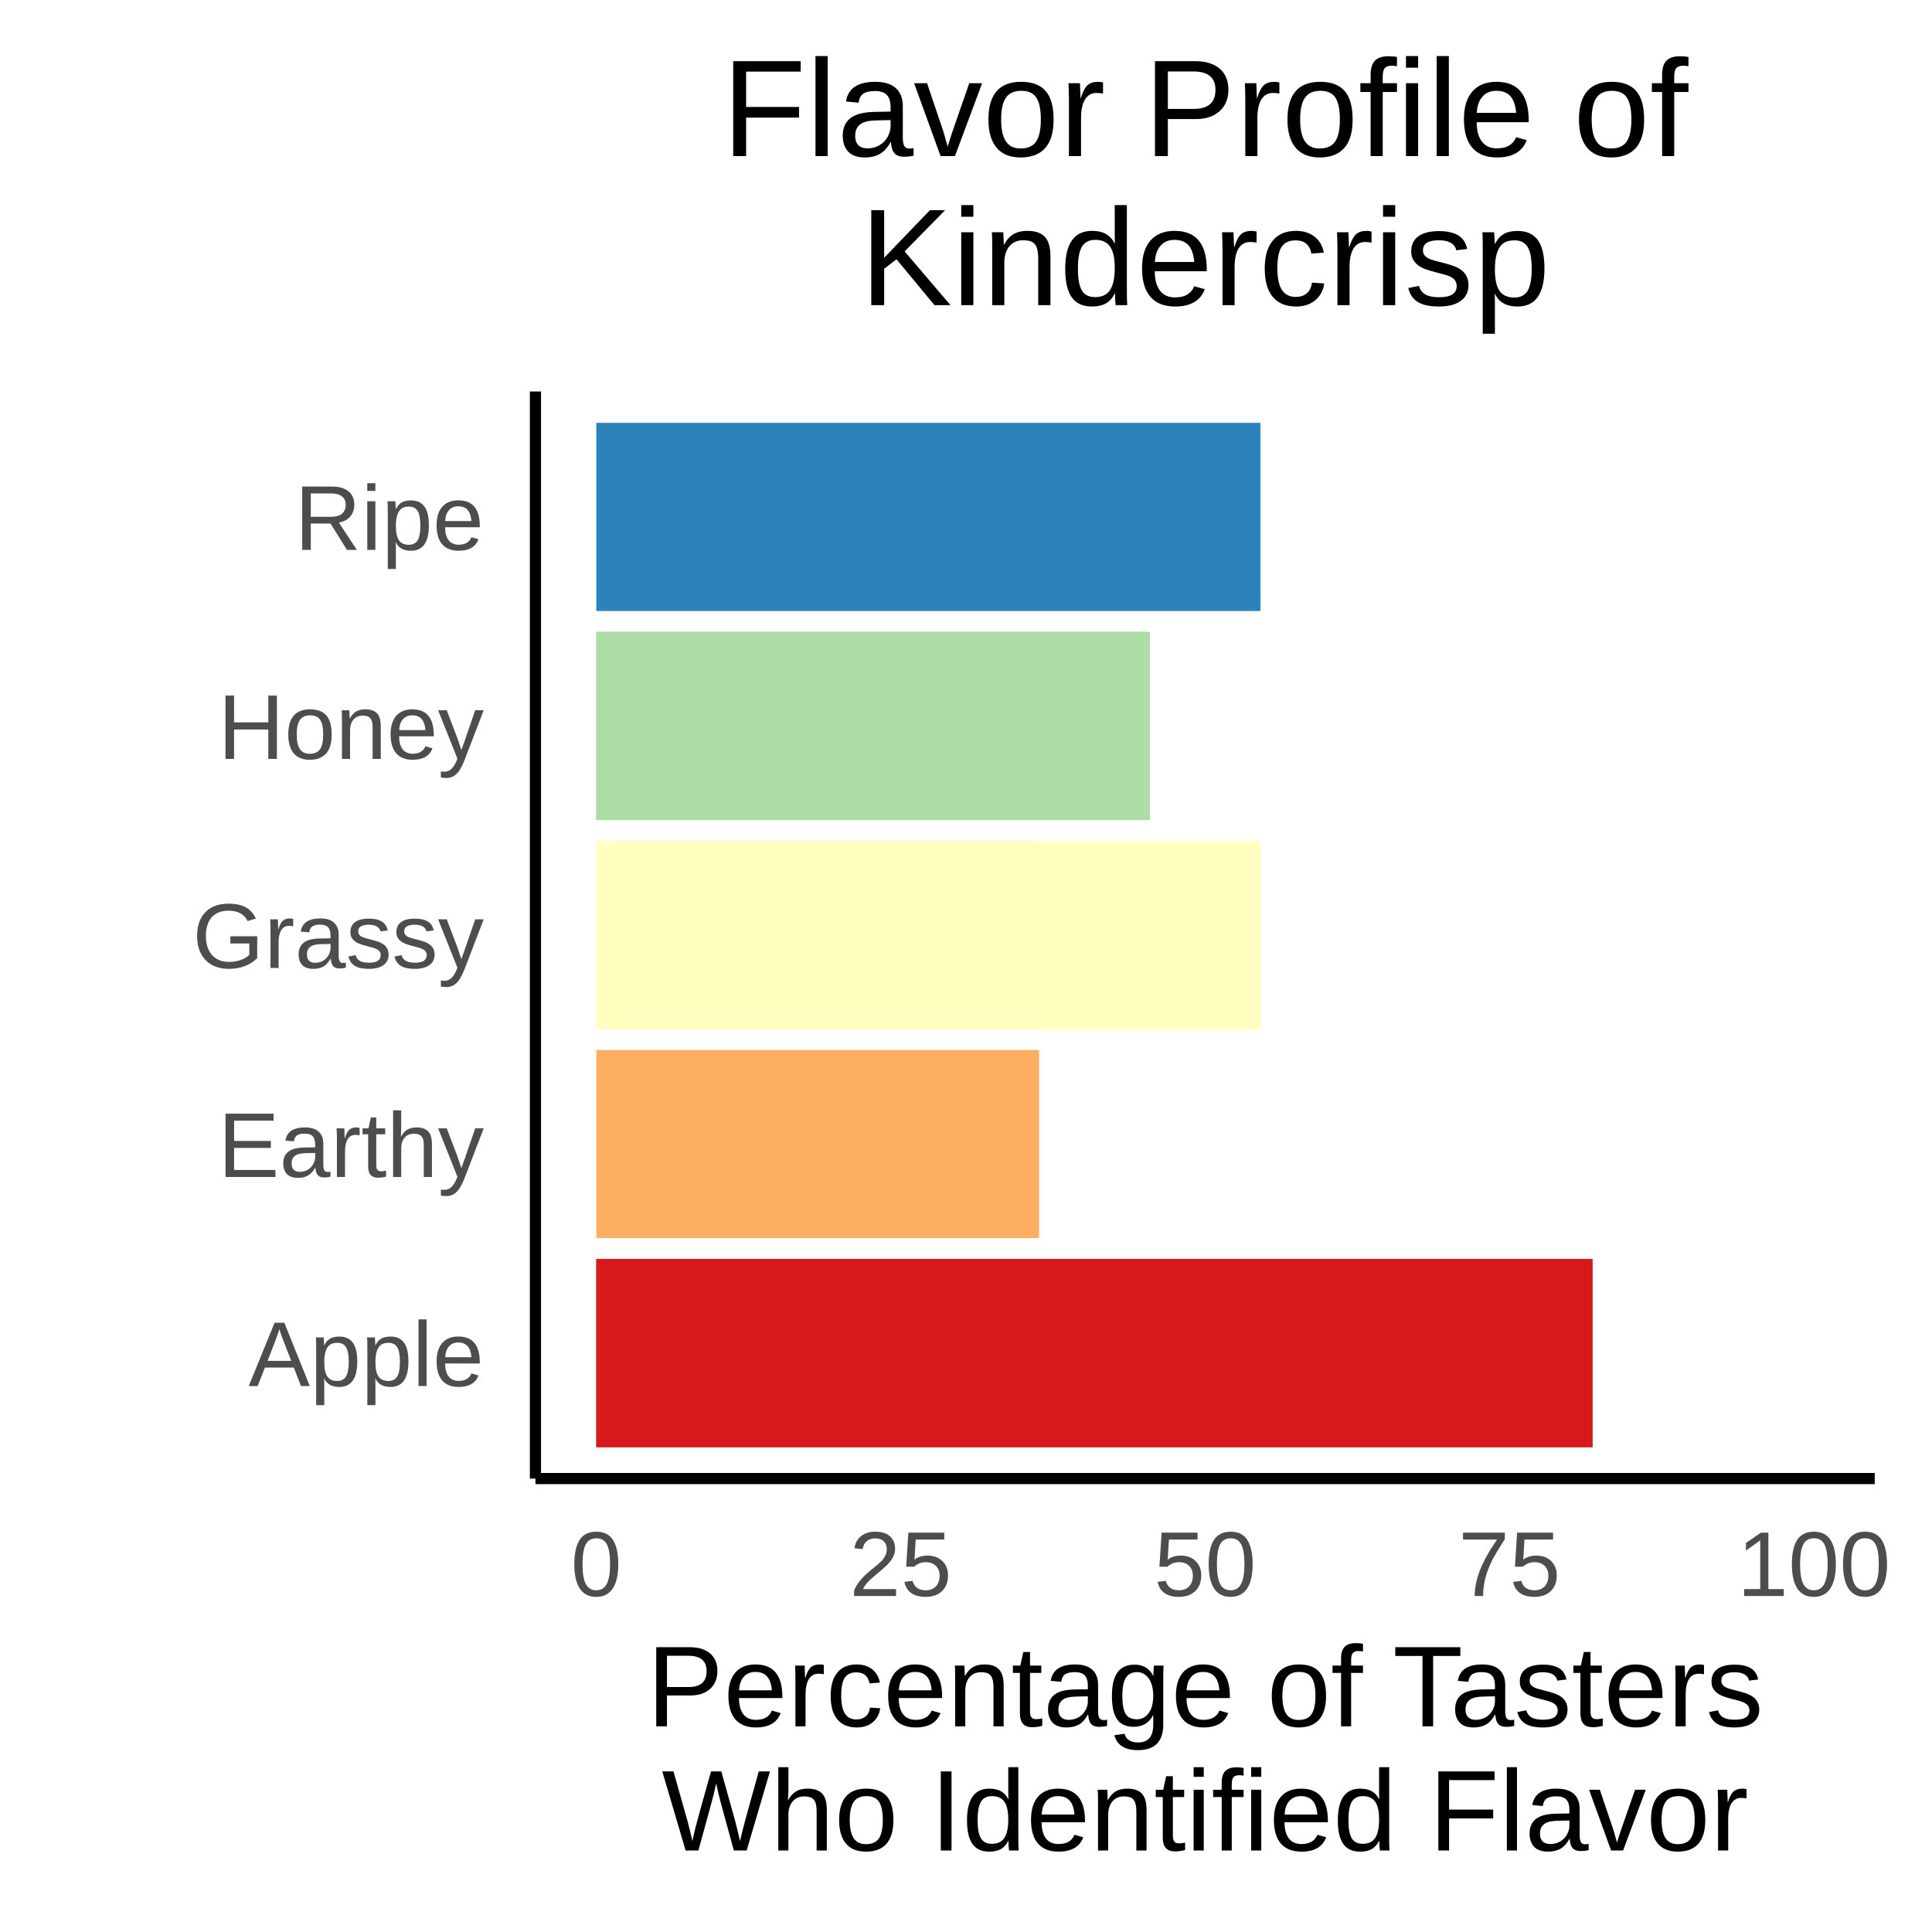
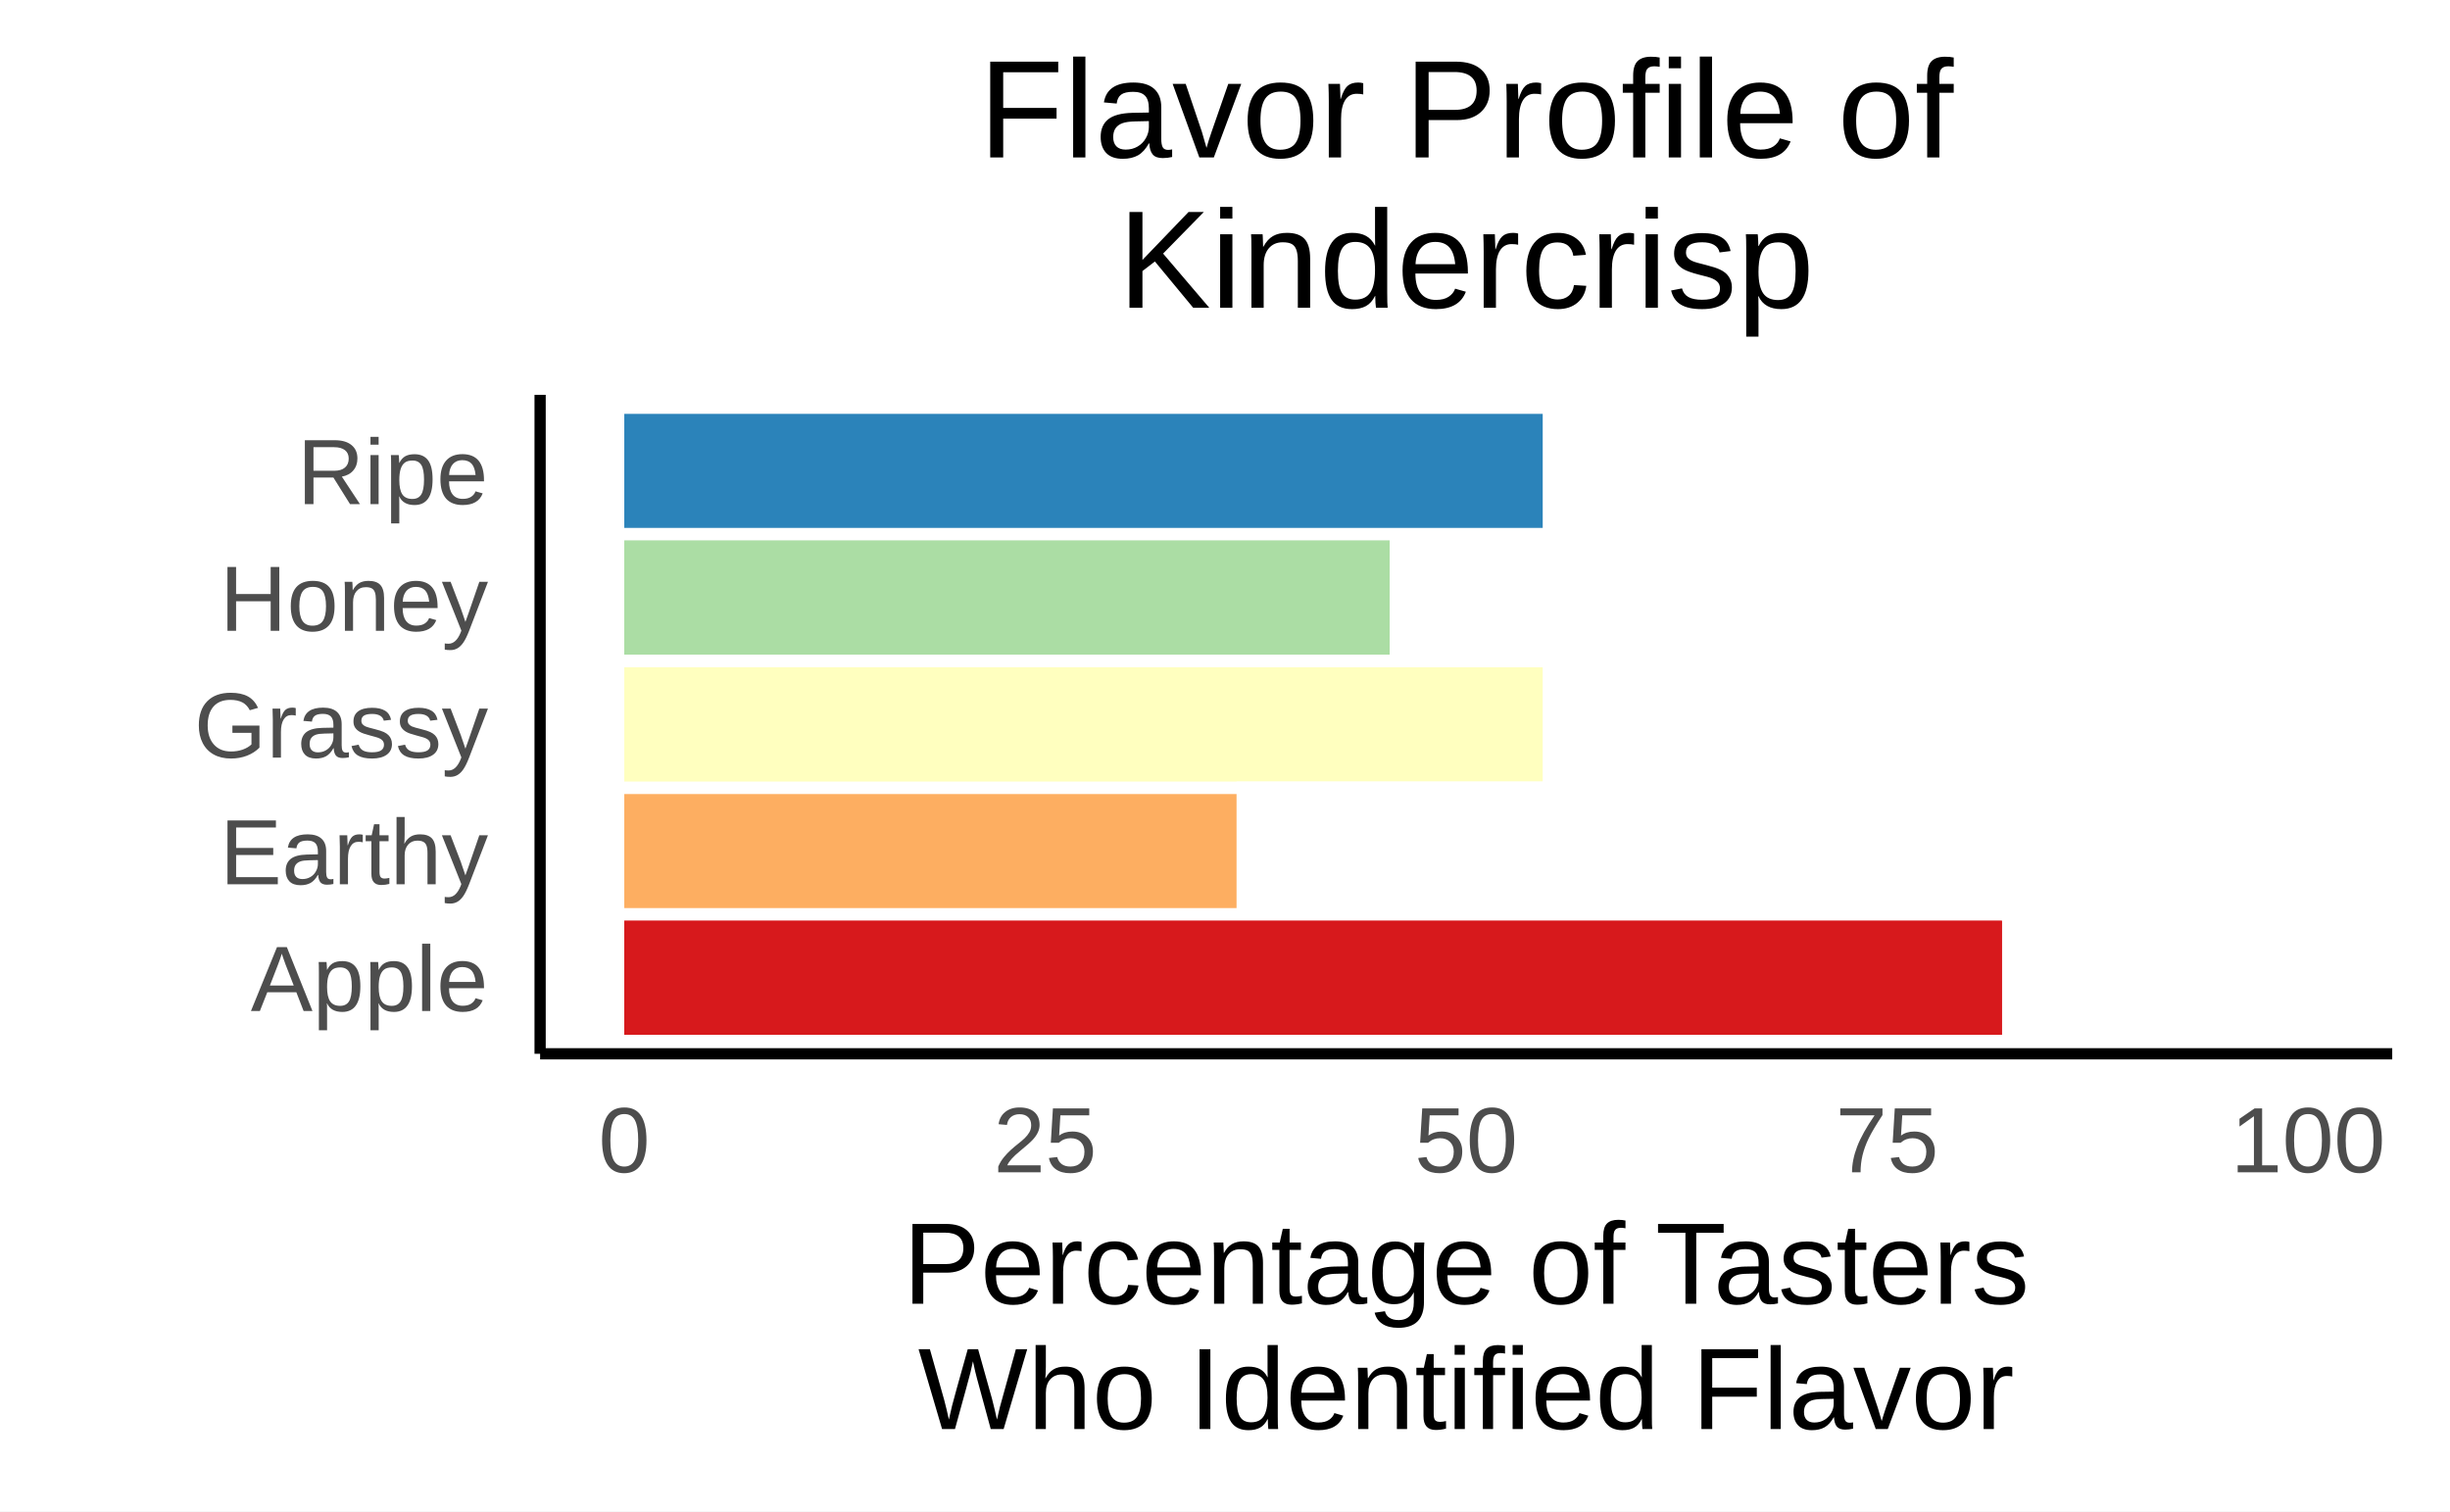
- <svg xmlns="http://www.w3.org/2000/svg" class="svglite" width="504.00pt" height="504.00pt" viewBox="0 0 504.00 504.00">
+ <svg xmlns="http://www.w3.org/2000/svg" class="svglite" width="528.00pt" height="325.71pt" viewBox="0 0 528.00 325.71">
  <defs>
    <style type="text/css">
    .svglite line, .svglite polyline, .svglite polygon, .svglite path, .svglite rect, .svglite circle {
      fill: none;
      stroke: #000000;
      stroke-linecap: round;
      stroke-linejoin: round;
      stroke-miterlimit: 10.00;
    }
    .svglite text {
      white-space: pre;
    }
  </style>
  </defs>
  <rect width="100%" height="100%" style="stroke: none; fill: #FFFFFF;" />
  <defs>
-     <clipPath id="cpMC4wMHw1MDQuMDB8MC4wMHw1MDQuMDA=">
-       <rect x="0.00" y="0.00" width="504.00" height="504.00" />
+     <clipPath id="cpMC4wMHw1MjguMDB8MC4wMHwzMjUuNzE=">
+       <rect x="0.00" y="0.00" width="528.00" height="325.71" />
    </clipPath>
  </defs>
-   <g clip-path="url(#cpMC4wMHw1MDQuMDB8MC4wMHw1MDQuMDA=)">
-     <rect x="0.00" y="0.00" width="504.00" height="504.00" style="stroke-width: 2.91; stroke: #FFFFFF; fill: #FFFFFF;" />
+   <g clip-path="url(#cpMC4wMHw1MjguMDB8MC4wMHwzMjUuNzE=)">
+     <rect x="0.00" y="0.00" width="528.00" height="325.71" style="stroke-width: 2.42; stroke: #FFFFFF; fill: #FFFFFF;" />
  </g>
  <defs>
-     <clipPath id="cpMTM5LjY4fDQ4OS4wNnwxMDIuMTN8Mzg1Ljcx">
-       <rect x="139.68" y="102.13" width="349.38" height="283.58" />
+     <clipPath id="cpMTE2LjQwfDUxNS41NXw4NS4xMHwyMjcuMTM=">
+       <rect x="116.40" y="85.10" width="399.15" height="142.03" />
    </clipPath>
  </defs>
-   <g clip-path="url(#cpMTM5LjY4fDQ4OS4wNnwxMDIuMTN8Mzg1Ljcx)">
-     <rect x="139.68" y="102.13" width="349.38" height="283.58" style="stroke-width: 2.91; stroke: none; fill: #FFFFFF;" />
-     <rect x="155.56" y="328.45" width="259.87" height="49.08" style="stroke-width: 1.07; stroke: none; stroke-linecap: butt; stroke-linejoin: miter; fill: #D7191C;" />
-     <rect x="155.56" y="328.45" width="259.87" height="49.08" style="stroke-width: 1.07; stroke: none; stroke-linecap: butt; stroke-linejoin: miter; fill: #D7191C;" />
-     <rect x="155.56" y="219.38" width="173.25" height="49.08" style="stroke-width: 1.07; stroke: none; stroke-linecap: butt; stroke-linejoin: miter; fill: #FFFFBF;" />
-     <rect x="155.56" y="110.31" width="173.25" height="49.08" style="stroke-width: 1.07; stroke: none; stroke-linecap: butt; stroke-linejoin: miter; fill: #2B83BA;" />
-     <rect x="155.56" y="164.84" width="144.37" height="49.08" style="stroke-width: 1.07; stroke: none; stroke-linecap: butt; stroke-linejoin: miter; fill: #ABDDA4;" />
-     <rect x="155.56" y="164.84" width="144.37" height="49.08" style="stroke-width: 1.07; stroke: none; stroke-linecap: butt; stroke-linejoin: miter; fill: #ABDDA4;" />
-     <rect x="155.56" y="273.91" width="115.50" height="49.08" style="stroke-width: 1.07; stroke: none; stroke-linecap: butt; stroke-linejoin: miter; fill: #FDAE61;" />
-     <rect x="155.56" y="219.38" width="115.50" height="49.08" style="stroke-width: 1.07; stroke: none; stroke-linecap: butt; stroke-linejoin: miter; fill: #FFFFBF;" />
+   <g clip-path="url(#cpMTE2LjQwfDUxNS41NXw4NS4xMHwyMjcuMTM=)">
+     <rect x="116.40" y="85.10" width="399.15" height="142.03" style="stroke-width: 2.42; stroke: none; fill: #FFFFFF;" />
+     <rect x="134.54" y="198.45" width="296.89" height="24.58" style="stroke-width: 1.07; stroke: none; stroke-linecap: butt; stroke-linejoin: miter; fill: #D7191C;" />
+     <rect x="134.54" y="198.45" width="296.89" height="24.58" style="stroke-width: 1.07; stroke: none; stroke-linecap: butt; stroke-linejoin: miter; fill: #D7191C;" />
+     <rect x="134.54" y="143.82" width="197.93" height="24.58" style="stroke-width: 1.07; stroke: none; stroke-linecap: butt; stroke-linejoin: miter; fill: #FFFFBF;" />
+     <rect x="134.54" y="89.20" width="197.93" height="24.58" style="stroke-width: 1.07; stroke: none; stroke-linecap: butt; stroke-linejoin: miter; fill: #2B83BA;" />
+     <rect x="134.54" y="116.51" width="164.94" height="24.58" style="stroke-width: 1.07; stroke: none; stroke-linecap: butt; stroke-linejoin: miter; fill: #ABDDA4;" />
+     <rect x="134.54" y="116.51" width="164.94" height="24.58" style="stroke-width: 1.07; stroke: none; stroke-linecap: butt; stroke-linejoin: miter; fill: #ABDDA4;" />
+     <rect x="134.54" y="171.14" width="131.95" height="24.58" style="stroke-width: 1.07; stroke: none; stroke-linecap: butt; stroke-linejoin: miter; fill: #FDAE61;" />
+     <rect x="134.54" y="143.82" width="131.95" height="24.58" style="stroke-width: 1.07; stroke: none; stroke-linecap: butt; stroke-linejoin: miter; fill: #FFFFBF;" />
  </g>
-   <g clip-path="url(#cpMC4wMHw1MDQuMDB8MC4wMHw1MDQuMDA=)">
-     <polyline points="139.68,385.71 139.68,102.13 " style="stroke-width: 2.91; stroke-linecap: butt;" />
-     <text x="126.23" y="361.58" text-anchor="end" style="font-size: 24.00px;fill: #4D4D4D; font-family: &quot;Arial&quot;;" textLength="61.38px" lengthAdjust="spacingAndGlyphs">Apple</text>
-     <text x="126.23" y="307.04" text-anchor="end" style="font-size: 24.00px;fill: #4D4D4D; font-family: &quot;Arial&quot;;" textLength="69.36px" lengthAdjust="spacingAndGlyphs">Earthy</text>
-     <text x="126.23" y="252.51" text-anchor="end" style="font-size: 24.00px;fill: #4D4D4D; font-family: &quot;Arial&quot;;" textLength="76.02px" lengthAdjust="spacingAndGlyphs">Grassy</text>
-     <text x="126.23" y="197.97" text-anchor="end" style="font-size: 24.00px;fill: #4D4D4D; font-family: &quot;Arial&quot;;" textLength="69.38px" lengthAdjust="spacingAndGlyphs">Honey</text>
-     <text x="126.23" y="143.44" text-anchor="end" style="font-size: 24.00px;fill: #4D4D4D; font-family: &quot;Arial&quot;;" textLength="49.36px" lengthAdjust="spacingAndGlyphs">Ripe</text>
-     <polyline points="139.68,385.71 489.06,385.71 " style="stroke-width: 2.91; stroke-linecap: butt;" />
-     <text x="155.56" y="416.34" text-anchor="middle" style="font-size: 24.00px;fill: #4D4D4D; font-family: &quot;Arial&quot;;" textLength="13.35px" lengthAdjust="spacingAndGlyphs">0</text>
-     <text x="234.96" y="416.34" text-anchor="middle" style="font-size: 24.00px;fill: #4D4D4D; font-family: &quot;Arial&quot;;" textLength="26.70px" lengthAdjust="spacingAndGlyphs">25</text>
-     <text x="314.37" y="416.34" text-anchor="middle" style="font-size: 24.00px;fill: #4D4D4D; font-family: &quot;Arial&quot;;" textLength="26.70px" lengthAdjust="spacingAndGlyphs">50</text>
-     <text x="393.77" y="416.34" text-anchor="middle" style="font-size: 24.00px;fill: #4D4D4D; font-family: &quot;Arial&quot;;" textLength="26.70px" lengthAdjust="spacingAndGlyphs">75</text>
-     <text x="473.18" y="416.34" text-anchor="middle" style="font-size: 24.00px;fill: #4D4D4D; font-family: &quot;Arial&quot;;" textLength="40.05px" lengthAdjust="spacingAndGlyphs">100</text>
-     <text x="314.37" y="450.34" text-anchor="middle" style="font-size: 30.00px; font-family: &quot;Arial&quot;;" textLength="291.30px" lengthAdjust="spacingAndGlyphs">Percentage of Tasters</text>
-     <text x="314.37" y="482.74" text-anchor="middle" style="font-size: 30.00px; font-family: &quot;Arial&quot;;" textLength="283.47px" lengthAdjust="spacingAndGlyphs">Who Identified Flavor</text>
-     <text x="314.37" y="40.72" text-anchor="middle" style="font-size: 36.00px; font-family: &quot;Arial&quot;;" textLength="252.09px" lengthAdjust="spacingAndGlyphs">Flavor Profile of</text>
-     <text x="314.37" y="79.60" text-anchor="middle" style="font-size: 36.00px; font-family: &quot;Arial&quot;;" textLength="180.08px" lengthAdjust="spacingAndGlyphs">Kindercrisp</text>
+   <g clip-path="url(#cpMC4wMHw1MjguMDB8MC4wMHwzMjUuNzE=)">
+     <polyline points="116.40,227.13 116.40,85.10 " style="stroke-width: 2.42; stroke-linecap: butt;" />
+     <text x="105.19" y="217.90" text-anchor="end" style="font-size: 20.00px;fill: #4D4D4D; font-family: &quot;Arial&quot;;" textLength="51.16px" lengthAdjust="spacingAndGlyphs">Apple</text>
+     <text x="105.19" y="190.59" text-anchor="end" style="font-size: 20.00px;fill: #4D4D4D; font-family: &quot;Arial&quot;;" textLength="57.81px" lengthAdjust="spacingAndGlyphs">Earthy</text>
+     <text x="105.19" y="163.28" text-anchor="end" style="font-size: 20.00px;fill: #4D4D4D; font-family: &quot;Arial&quot;;" textLength="63.35px" lengthAdjust="spacingAndGlyphs">Grassy</text>
+     <text x="105.19" y="135.96" text-anchor="end" style="font-size: 20.00px;fill: #4D4D4D; font-family: &quot;Arial&quot;;" textLength="57.82px" lengthAdjust="spacingAndGlyphs">Honey</text>
+     <text x="105.19" y="108.65" text-anchor="end" style="font-size: 20.00px;fill: #4D4D4D; font-family: &quot;Arial&quot;;" textLength="41.13px" lengthAdjust="spacingAndGlyphs">Ripe</text>
+     <polyline points="116.40,227.13 515.55,227.13 " style="stroke-width: 2.42; stroke-linecap: butt;" />
+     <text x="134.54" y="252.66" text-anchor="middle" style="font-size: 20.00px;fill: #4D4D4D; font-family: &quot;Arial&quot;;" textLength="11.12px" lengthAdjust="spacingAndGlyphs">0</text>
+     <text x="225.26" y="252.66" text-anchor="middle" style="font-size: 20.00px;fill: #4D4D4D; font-family: &quot;Arial&quot;;" textLength="22.25px" lengthAdjust="spacingAndGlyphs">25</text>
+     <text x="315.97" y="252.66" text-anchor="middle" style="font-size: 20.00px;fill: #4D4D4D; font-family: &quot;Arial&quot;;" textLength="22.25px" lengthAdjust="spacingAndGlyphs">50</text>
+     <text x="406.69" y="252.66" text-anchor="middle" style="font-size: 20.00px;fill: #4D4D4D; font-family: &quot;Arial&quot;;" textLength="22.25px" lengthAdjust="spacingAndGlyphs">75</text>
+     <text x="497.40" y="252.66" text-anchor="middle" style="font-size: 20.00px;fill: #4D4D4D; font-family: &quot;Arial&quot;;" textLength="33.37px" lengthAdjust="spacingAndGlyphs">100</text>
+     <text x="315.97" y="281.00" text-anchor="middle" style="font-size: 25.00px; font-family: &quot;Arial&quot;;" textLength="242.73px" lengthAdjust="spacingAndGlyphs">Percentage of Tasters</text>
+     <text x="315.97" y="308.00" text-anchor="middle" style="font-size: 25.00px; font-family: &quot;Arial&quot;;" textLength="236.21px" lengthAdjust="spacingAndGlyphs">Who Identified Flavor</text>
+     <text x="315.97" y="33.93" text-anchor="middle" style="font-size: 30.00px; font-family: &quot;Arial&quot;;" textLength="210.09px" lengthAdjust="spacingAndGlyphs">Flavor Profile of</text>
+     <text x="315.97" y="66.33" text-anchor="middle" style="font-size: 30.00px; font-family: &quot;Arial&quot;;" textLength="150.07px" lengthAdjust="spacingAndGlyphs">Kindercrisp</text>
  </g>
</svg>
